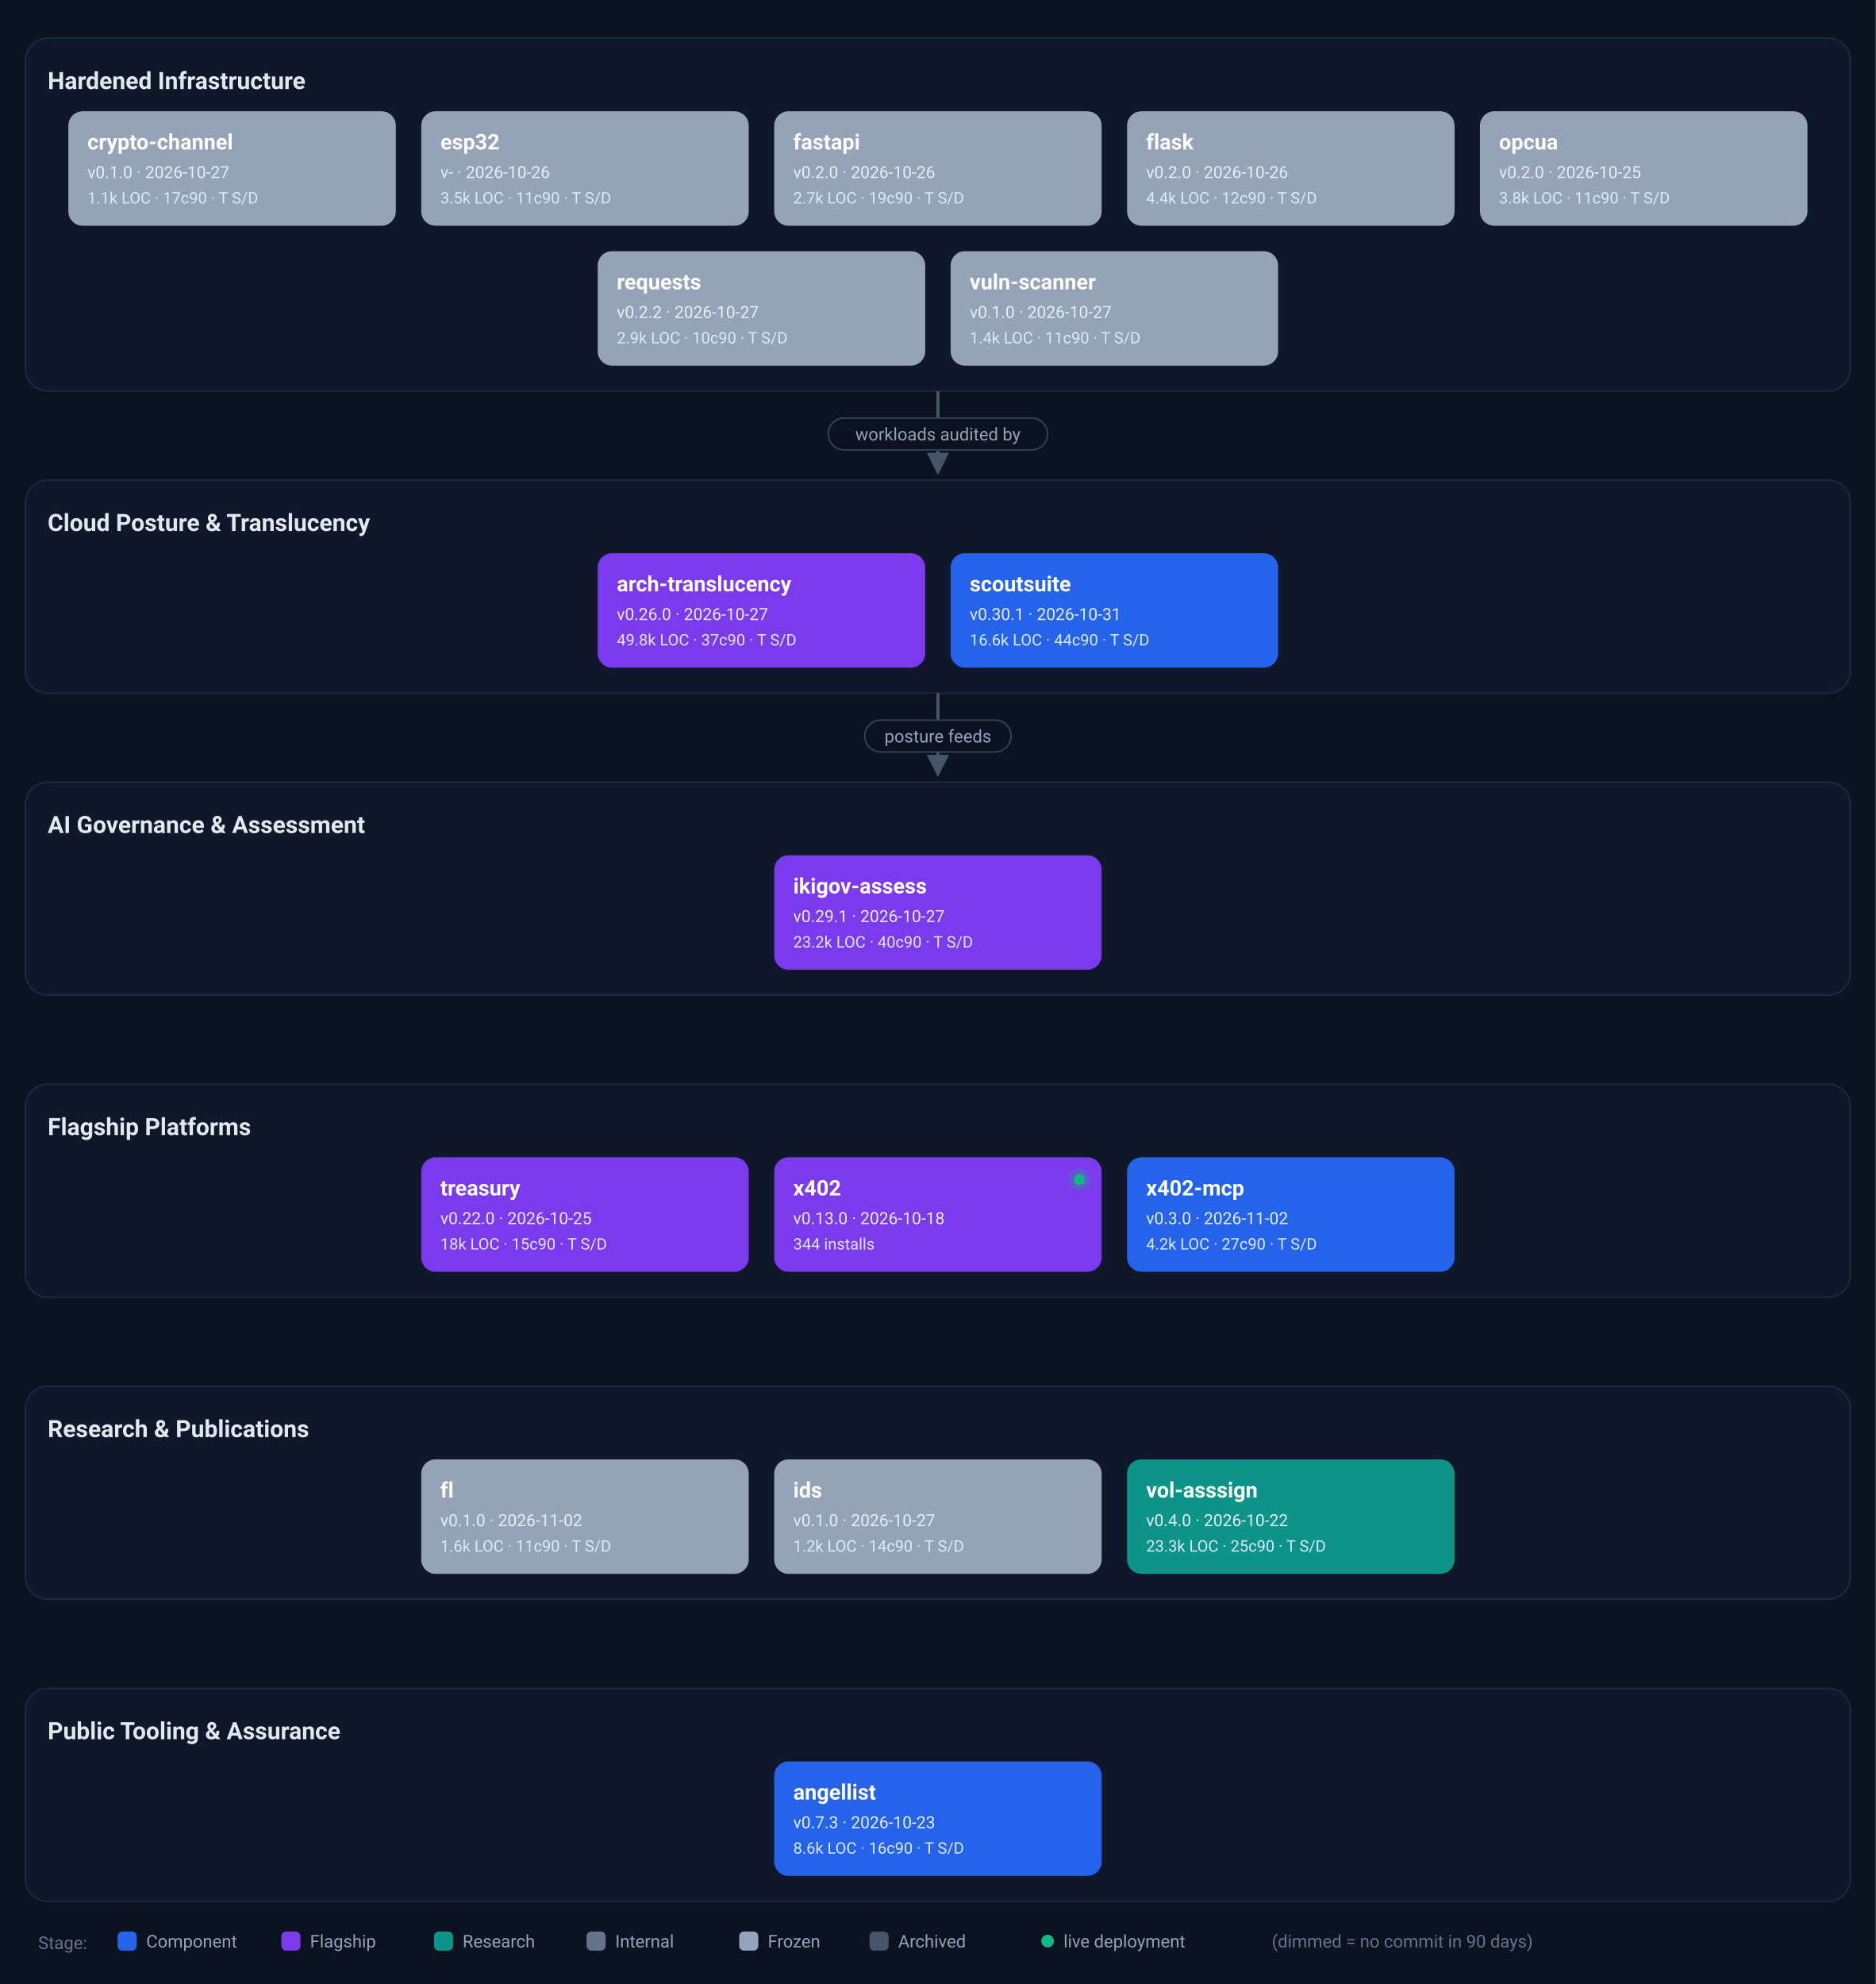
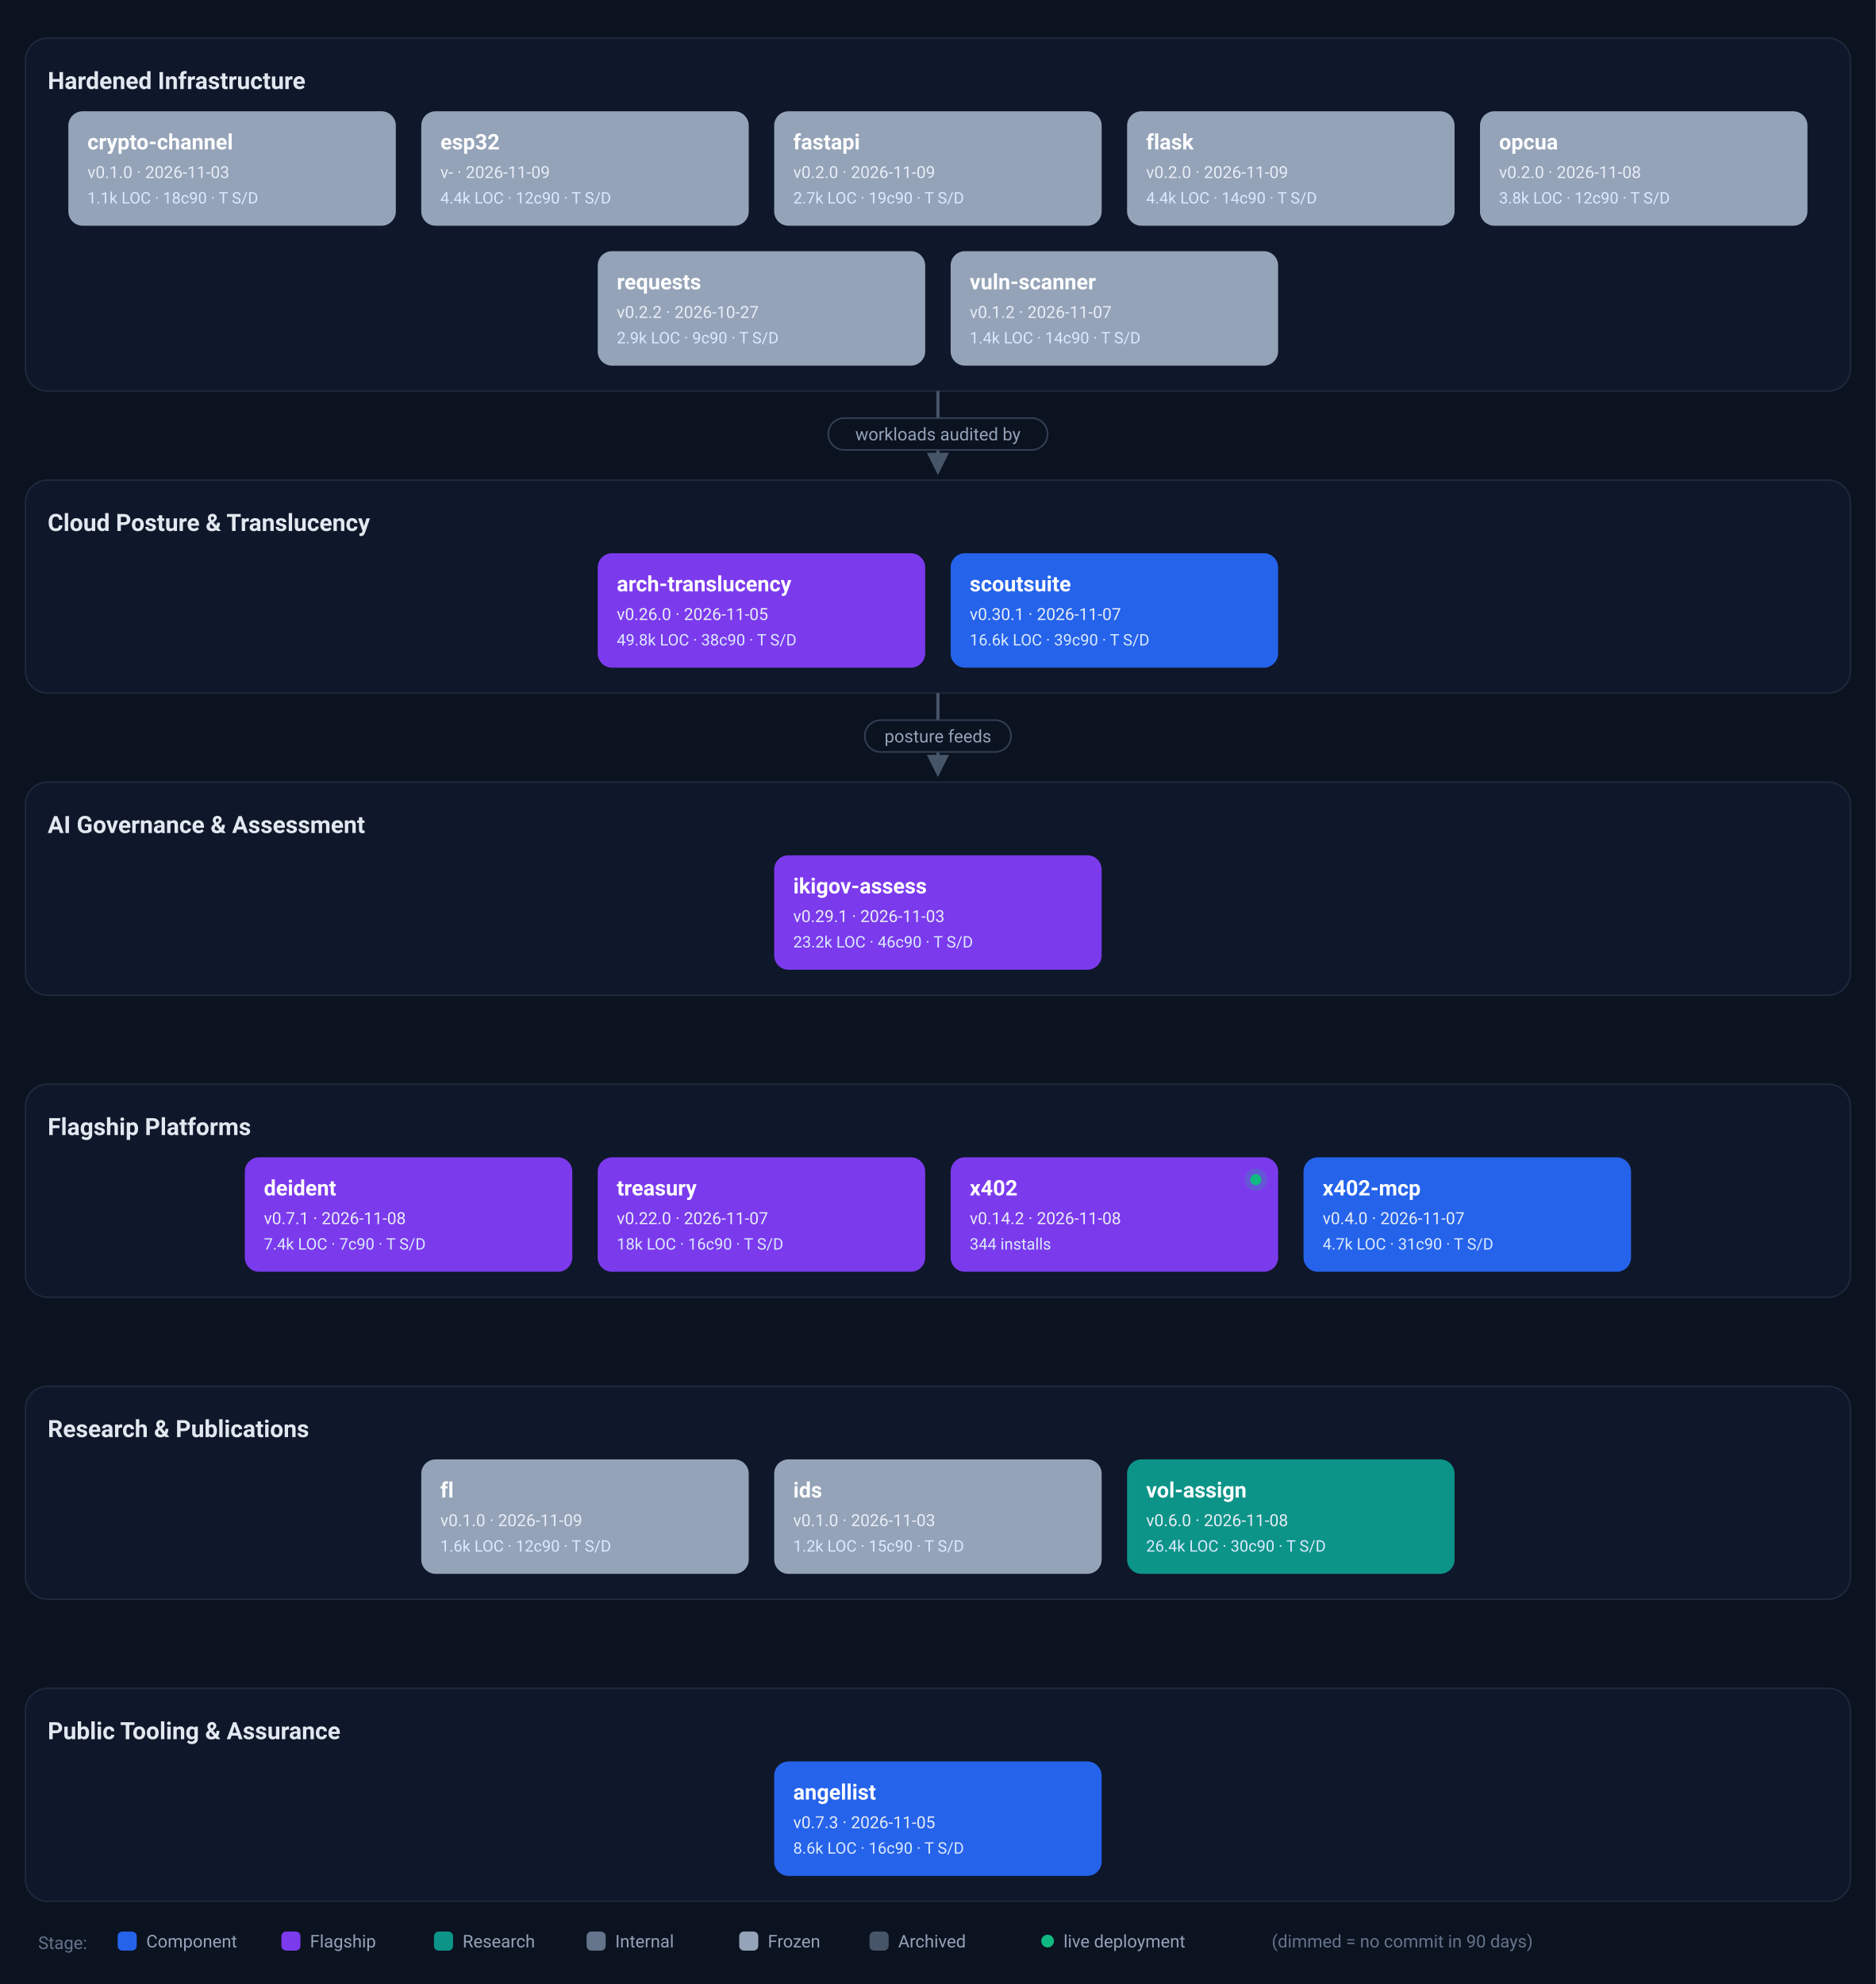
<svg xmlns="http://www.w3.org/2000/svg" viewBox="0 0 1180 1248" width="1180" height="1248" font-family="-apple-system,Segoe UI,Roboto,sans-serif">
  <defs>
    <marker id="arrow" viewBox="0 0 10 10" refX="8" refY="5" markerWidth="7" markerHeight="7" orient="auto-start-reverse">
      <path d="M0,0 L10,5 L0,10 z" fill="#475569" />
    </marker>
  </defs>
  <rect x="0" y="0" width="1180" height="1248" fill="#0b1220" />
  <rect x="16" y="24" width="1148" height="222" rx="14" fill="#0f172a" stroke="#1e293b" />
  <text x="30" y="56" fill="#e2e8f0" font-size="15" font-weight="700">Hardened Infrastructure</text>
  <g>
    <rect x="43" y="70" width="206" height="72" rx="9" fill="#94a3b8" />
    <text x="55" y="94" fill="#ffffff" font-size="13.5" font-weight="700">crypto-channel</text>
-     <text x="55" y="112" fill="#e8edf6" font-size="10.5">v0.1.0 · 2026-10-27</text>
-     <text x="55" y="128" fill="#dbeafe" font-size="10">1.1k LOC · 17c90 · T S/D</text>
+     <text x="55" y="112" fill="#e8edf6" font-size="10.5">v0.1.0 · 2026-11-03</text>
+     <text x="55" y="128" fill="#dbeafe" font-size="10">1.1k LOC · 18c90 · T S/D</text>
  </g>
  <g>
    <rect x="265" y="70" width="206" height="72" rx="9" fill="#94a3b8" />
    <text x="277" y="94" fill="#ffffff" font-size="13.5" font-weight="700">esp32</text>
-     <text x="277" y="112" fill="#e8edf6" font-size="10.5">v- · 2026-10-26</text>
-     <text x="277" y="128" fill="#dbeafe" font-size="10">3.5k LOC · 11c90 · T S/D</text>
+     <text x="277" y="112" fill="#e8edf6" font-size="10.5">v- · 2026-11-09</text>
+     <text x="277" y="128" fill="#dbeafe" font-size="10">4.4k LOC · 12c90 · T S/D</text>
  </g>
  <g>
    <rect x="487" y="70" width="206" height="72" rx="9" fill="#94a3b8" />
    <text x="499" y="94" fill="#ffffff" font-size="13.5" font-weight="700">fastapi</text>
-     <text x="499" y="112" fill="#e8edf6" font-size="10.5">v0.2.0 · 2026-10-26</text>
+     <text x="499" y="112" fill="#e8edf6" font-size="10.5">v0.2.0 · 2026-11-09</text>
    <text x="499" y="128" fill="#dbeafe" font-size="10">2.7k LOC · 19c90 · T S/D</text>
  </g>
  <g>
    <rect x="709" y="70" width="206" height="72" rx="9" fill="#94a3b8" />
    <text x="721" y="94" fill="#ffffff" font-size="13.5" font-weight="700">flask</text>
-     <text x="721" y="112" fill="#e8edf6" font-size="10.5">v0.2.0 · 2026-10-26</text>
-     <text x="721" y="128" fill="#dbeafe" font-size="10">4.4k LOC · 12c90 · T S/D</text>
+     <text x="721" y="112" fill="#e8edf6" font-size="10.5">v0.2.0 · 2026-11-09</text>
+     <text x="721" y="128" fill="#dbeafe" font-size="10">4.4k LOC · 14c90 · T S/D</text>
  </g>
  <g>
    <rect x="931" y="70" width="206" height="72" rx="9" fill="#94a3b8" />
    <text x="943" y="94" fill="#ffffff" font-size="13.5" font-weight="700">opcua</text>
-     <text x="943" y="112" fill="#e8edf6" font-size="10.5">v0.2.0 · 2026-10-25</text>
-     <text x="943" y="128" fill="#dbeafe" font-size="10">3.8k LOC · 11c90 · T S/D</text>
+     <text x="943" y="112" fill="#e8edf6" font-size="10.5">v0.2.0 · 2026-11-08</text>
+     <text x="943" y="128" fill="#dbeafe" font-size="10">3.8k LOC · 12c90 · T S/D</text>
  </g>
  <g>
    <rect x="376" y="158" width="206" height="72" rx="9" fill="#94a3b8" />
    <text x="388" y="182" fill="#ffffff" font-size="13.5" font-weight="700">requests</text>
    <text x="388" y="200" fill="#e8edf6" font-size="10.5">v0.2.2 · 2026-10-27</text>
-     <text x="388" y="216" fill="#dbeafe" font-size="10">2.9k LOC · 10c90 · T S/D</text>
+     <text x="388" y="216" fill="#dbeafe" font-size="10">2.9k LOC · 9c90 · T S/D</text>
  </g>
  <g>
    <rect x="598" y="158" width="206" height="72" rx="9" fill="#94a3b8" />
    <text x="610" y="182" fill="#ffffff" font-size="13.5" font-weight="700">vuln-scanner</text>
-     <text x="610" y="200" fill="#e8edf6" font-size="10.5">v0.1.0 · 2026-10-27</text>
-     <text x="610" y="216" fill="#dbeafe" font-size="10">1.4k LOC · 11c90 · T S/D</text>
+     <text x="610" y="200" fill="#e8edf6" font-size="10.5">v0.1.2 · 2026-11-07</text>
+     <text x="610" y="216" fill="#dbeafe" font-size="10">1.4k LOC · 14c90 · T S/D</text>
  </g>
  <rect x="16" y="302" width="1148" height="134" rx="14" fill="#0f172a" stroke="#1e293b" />
  <text x="30" y="334" fill="#e2e8f0" font-size="15" font-weight="700">Cloud Posture &amp; Translucency</text>
  <g>
    <rect x="376" y="348" width="206" height="72" rx="9" fill="#7c3aed" />
    <text x="388" y="372" fill="#ffffff" font-size="13.5" font-weight="700">arch-translucency</text>
-     <text x="388" y="390" fill="#e8edf6" font-size="10.5">v0.26.0 · 2026-10-27</text>
-     <text x="388" y="406" fill="#dbeafe" font-size="10">49.8k LOC · 37c90 · T S/D</text>
+     <text x="388" y="390" fill="#e8edf6" font-size="10.5">v0.26.0 · 2026-11-05</text>
+     <text x="388" y="406" fill="#dbeafe" font-size="10">49.8k LOC · 38c90 · T S/D</text>
  </g>
  <g>
    <rect x="598" y="348" width="206" height="72" rx="9" fill="#2563eb" />
    <text x="610" y="372" fill="#ffffff" font-size="13.5" font-weight="700">scoutsuite</text>
-     <text x="610" y="390" fill="#e8edf6" font-size="10.5">v0.30.1 · 2026-10-31</text>
-     <text x="610" y="406" fill="#dbeafe" font-size="10">16.6k LOC · 44c90 · T S/D</text>
+     <text x="610" y="390" fill="#e8edf6" font-size="10.5">v0.30.1 · 2026-11-07</text>
+     <text x="610" y="406" fill="#dbeafe" font-size="10">16.6k LOC · 39c90 · T S/D</text>
  </g>
  <rect x="16" y="492" width="1148" height="134" rx="14" fill="#0f172a" stroke="#1e293b" />
  <text x="30" y="524" fill="#e2e8f0" font-size="15" font-weight="700">AI Governance &amp; Assessment</text>
  <g>
    <rect x="487" y="538" width="206" height="72" rx="9" fill="#7c3aed" />
    <text x="499" y="562" fill="#ffffff" font-size="13.5" font-weight="700">ikigov-assess</text>
-     <text x="499" y="580" fill="#e8edf6" font-size="10.5">v0.29.1 · 2026-10-27</text>
-     <text x="499" y="596" fill="#dbeafe" font-size="10">23.2k LOC · 40c90 · T S/D</text>
+     <text x="499" y="580" fill="#e8edf6" font-size="10.5">v0.29.1 · 2026-11-03</text>
+     <text x="499" y="596" fill="#dbeafe" font-size="10">23.2k LOC · 46c90 · T S/D</text>
  </g>
  <rect x="16" y="682" width="1148" height="134" rx="14" fill="#0f172a" stroke="#1e293b" />
  <text x="30" y="714" fill="#e2e8f0" font-size="15" font-weight="700">Flagship Platforms</text>
  <g>
-     <rect x="265" y="728" width="206" height="72" rx="9" fill="#7c3aed" />
-     <text x="277" y="752" fill="#ffffff" font-size="13.5" font-weight="700">treasury</text>
-     <text x="277" y="770" fill="#e8edf6" font-size="10.5">v0.22.0 · 2026-10-25</text>
-     <text x="277" y="786" fill="#dbeafe" font-size="10">18k LOC · 15c90 · T S/D</text>
+     <rect x="154" y="728" width="206" height="72" rx="9" fill="#7c3aed" />
+     <text x="166" y="752" fill="#ffffff" font-size="13.5" font-weight="700">deident</text>
+     <text x="166" y="770" fill="#e8edf6" font-size="10.5">v0.7.1 · 2026-11-08</text>
+     <text x="166" y="786" fill="#dbeafe" font-size="10">7.4k LOC · 7c90 · T S/D</text>
  </g>
  <g>
-     <rect x="487" y="728" width="206" height="72" rx="9" fill="#7c3aed" />
-     <text x="499" y="752" fill="#ffffff" font-size="13.5" font-weight="700">x402</text>
-     <text x="499" y="770" fill="#e8edf6" font-size="10.5">v0.13.0 · 2026-10-18</text>
-     <text x="499" y="786" fill="#dbeafe" font-size="10">344 installs</text>
-     <circle cx="679" cy="742" r="7" fill="#10b981" opacity="0.22" />
-     <circle cx="679" cy="742" r="3.5" fill="#10b981" />
+     <rect x="376" y="728" width="206" height="72" rx="9" fill="#7c3aed" />
+     <text x="388" y="752" fill="#ffffff" font-size="13.5" font-weight="700">treasury</text>
+     <text x="388" y="770" fill="#e8edf6" font-size="10.5">v0.22.0 · 2026-11-07</text>
+     <text x="388" y="786" fill="#dbeafe" font-size="10">18k LOC · 16c90 · T S/D</text>
  </g>
  <g>
-     <rect x="709" y="728" width="206" height="72" rx="9" fill="#2563eb" />
-     <text x="721" y="752" fill="#ffffff" font-size="13.5" font-weight="700">x402-mcp</text>
-     <text x="721" y="770" fill="#e8edf6" font-size="10.5">v0.3.0 · 2026-11-02</text>
-     <text x="721" y="786" fill="#dbeafe" font-size="10">4.2k LOC · 27c90 · T S/D</text>
+     <rect x="598" y="728" width="206" height="72" rx="9" fill="#7c3aed" />
+     <text x="610" y="752" fill="#ffffff" font-size="13.5" font-weight="700">x402</text>
+     <text x="610" y="770" fill="#e8edf6" font-size="10.5">v0.14.2 · 2026-11-08</text>
+     <text x="610" y="786" fill="#dbeafe" font-size="10">344 installs</text>
+     <circle cx="790" cy="742" r="7" fill="#10b981" opacity="0.22" />
+     <circle cx="790" cy="742" r="3.5" fill="#10b981" />
+   </g>
+   <g>
+     <rect x="820" y="728" width="206" height="72" rx="9" fill="#2563eb" />
+     <text x="832" y="752" fill="#ffffff" font-size="13.5" font-weight="700">x402-mcp</text>
+     <text x="832" y="770" fill="#e8edf6" font-size="10.5">v0.4.0 · 2026-11-07</text>
+     <text x="832" y="786" fill="#dbeafe" font-size="10">4.7k LOC · 31c90 · T S/D</text>
  </g>
  <rect x="16" y="872" width="1148" height="134" rx="14" fill="#0f172a" stroke="#1e293b" />
  <text x="30" y="904" fill="#e2e8f0" font-size="15" font-weight="700">Research &amp; Publications</text>
  <g>
    <rect x="265" y="918" width="206" height="72" rx="9" fill="#94a3b8" />
    <text x="277" y="942" fill="#ffffff" font-size="13.5" font-weight="700">fl</text>
-     <text x="277" y="960" fill="#e8edf6" font-size="10.5">v0.1.0 · 2026-11-02</text>
-     <text x="277" y="976" fill="#dbeafe" font-size="10">1.6k LOC · 11c90 · T S/D</text>
+     <text x="277" y="960" fill="#e8edf6" font-size="10.5">v0.1.0 · 2026-11-09</text>
+     <text x="277" y="976" fill="#dbeafe" font-size="10">1.6k LOC · 12c90 · T S/D</text>
  </g>
  <g>
    <rect x="487" y="918" width="206" height="72" rx="9" fill="#94a3b8" />
    <text x="499" y="942" fill="#ffffff" font-size="13.5" font-weight="700">ids</text>
-     <text x="499" y="960" fill="#e8edf6" font-size="10.5">v0.1.0 · 2026-10-27</text>
-     <text x="499" y="976" fill="#dbeafe" font-size="10">1.2k LOC · 14c90 · T S/D</text>
+     <text x="499" y="960" fill="#e8edf6" font-size="10.5">v0.1.0 · 2026-11-03</text>
+     <text x="499" y="976" fill="#dbeafe" font-size="10">1.2k LOC · 15c90 · T S/D</text>
  </g>
  <g>
    <rect x="709" y="918" width="206" height="72" rx="9" fill="#0d9488" />
-     <text x="721" y="942" fill="#ffffff" font-size="13.5" font-weight="700">vol-asssign</text>
-     <text x="721" y="960" fill="#e8edf6" font-size="10.5">v0.4.0 · 2026-10-22</text>
-     <text x="721" y="976" fill="#dbeafe" font-size="10">23.3k LOC · 25c90 · T S/D</text>
+     <text x="721" y="942" fill="#ffffff" font-size="13.5" font-weight="700">vol-assign</text>
+     <text x="721" y="960" fill="#e8edf6" font-size="10.5">v0.6.0 · 2026-11-08</text>
+     <text x="721" y="976" fill="#dbeafe" font-size="10">26.4k LOC · 30c90 · T S/D</text>
  </g>
  <rect x="16" y="1062" width="1148" height="134" rx="14" fill="#0f172a" stroke="#1e293b" />
  <text x="30" y="1094" fill="#e2e8f0" font-size="15" font-weight="700">Public Tooling &amp; Assurance</text>
  <g>
    <rect x="487" y="1108" width="206" height="72" rx="9" fill="#2563eb" />
    <text x="499" y="1132" fill="#ffffff" font-size="13.5" font-weight="700">angellist</text>
-     <text x="499" y="1150" fill="#e8edf6" font-size="10.5">v0.7.3 · 2026-10-23</text>
+     <text x="499" y="1150" fill="#e8edf6" font-size="10.5">v0.7.3 · 2026-11-05</text>
    <text x="499" y="1166" fill="#dbeafe" font-size="10">8.6k LOC · 16c90 · T S/D</text>
  </g>
  <line x1="590.0" y1="246" x2="590.0" y2="296" stroke="#475569" stroke-width="2" marker-end="url(#arrow)" />
  <rect x="521" y="263" width="138" height="20" rx="10" fill="#0b1220" stroke="#334155" />
  <text x="590" y="277" fill="#94a3b8" font-size="11" text-anchor="middle">workloads audited by</text>
  <line x1="590.0" y1="436" x2="590.0" y2="486" stroke="#475569" stroke-width="2" marker-end="url(#arrow)" />
  <rect x="544" y="453" width="92" height="20" rx="10" fill="#0b1220" stroke="#334155" />
  <text x="590" y="467" fill="#94a3b8" font-size="11" text-anchor="middle">posture feeds</text>
  <text x="24" y="1226" fill="#64748b" font-size="11">Stage:</text>
  <rect x="74" y="1215" width="12" height="12" rx="3" fill="#2563eb" />
  <text x="92" y="1225" fill="#94a3b8" font-size="11">Component</text>
  <rect x="177" y="1215" width="12" height="12" rx="3" fill="#7c3aed" />
  <text x="195" y="1225" fill="#94a3b8" font-size="11">Flagship</text>
  <rect x="273" y="1215" width="12" height="12" rx="3" fill="#0d9488" />
  <text x="291" y="1225" fill="#94a3b8" font-size="11">Research</text>
  <rect x="369" y="1215" width="12" height="12" rx="3" fill="#64748b" />
  <text x="387" y="1225" fill="#94a3b8" font-size="11">Internal</text>
  <rect x="465" y="1215" width="12" height="12" rx="3" fill="#94a3b8" />
  <text x="483" y="1225" fill="#94a3b8" font-size="11">Frozen</text>
  <rect x="547" y="1215" width="12" height="12" rx="3" fill="#475569" />
  <text x="565" y="1225" fill="#94a3b8" font-size="11">Archived</text>
  <circle cx="659" cy="1221" r="4" fill="#10b981" />
  <text x="669" y="1225" fill="#94a3b8" font-size="11">live deployment</text>
  <text x="800" y="1225" fill="#64748b" font-size="11">(dimmed = no commit in 90 days)</text>
</svg>
